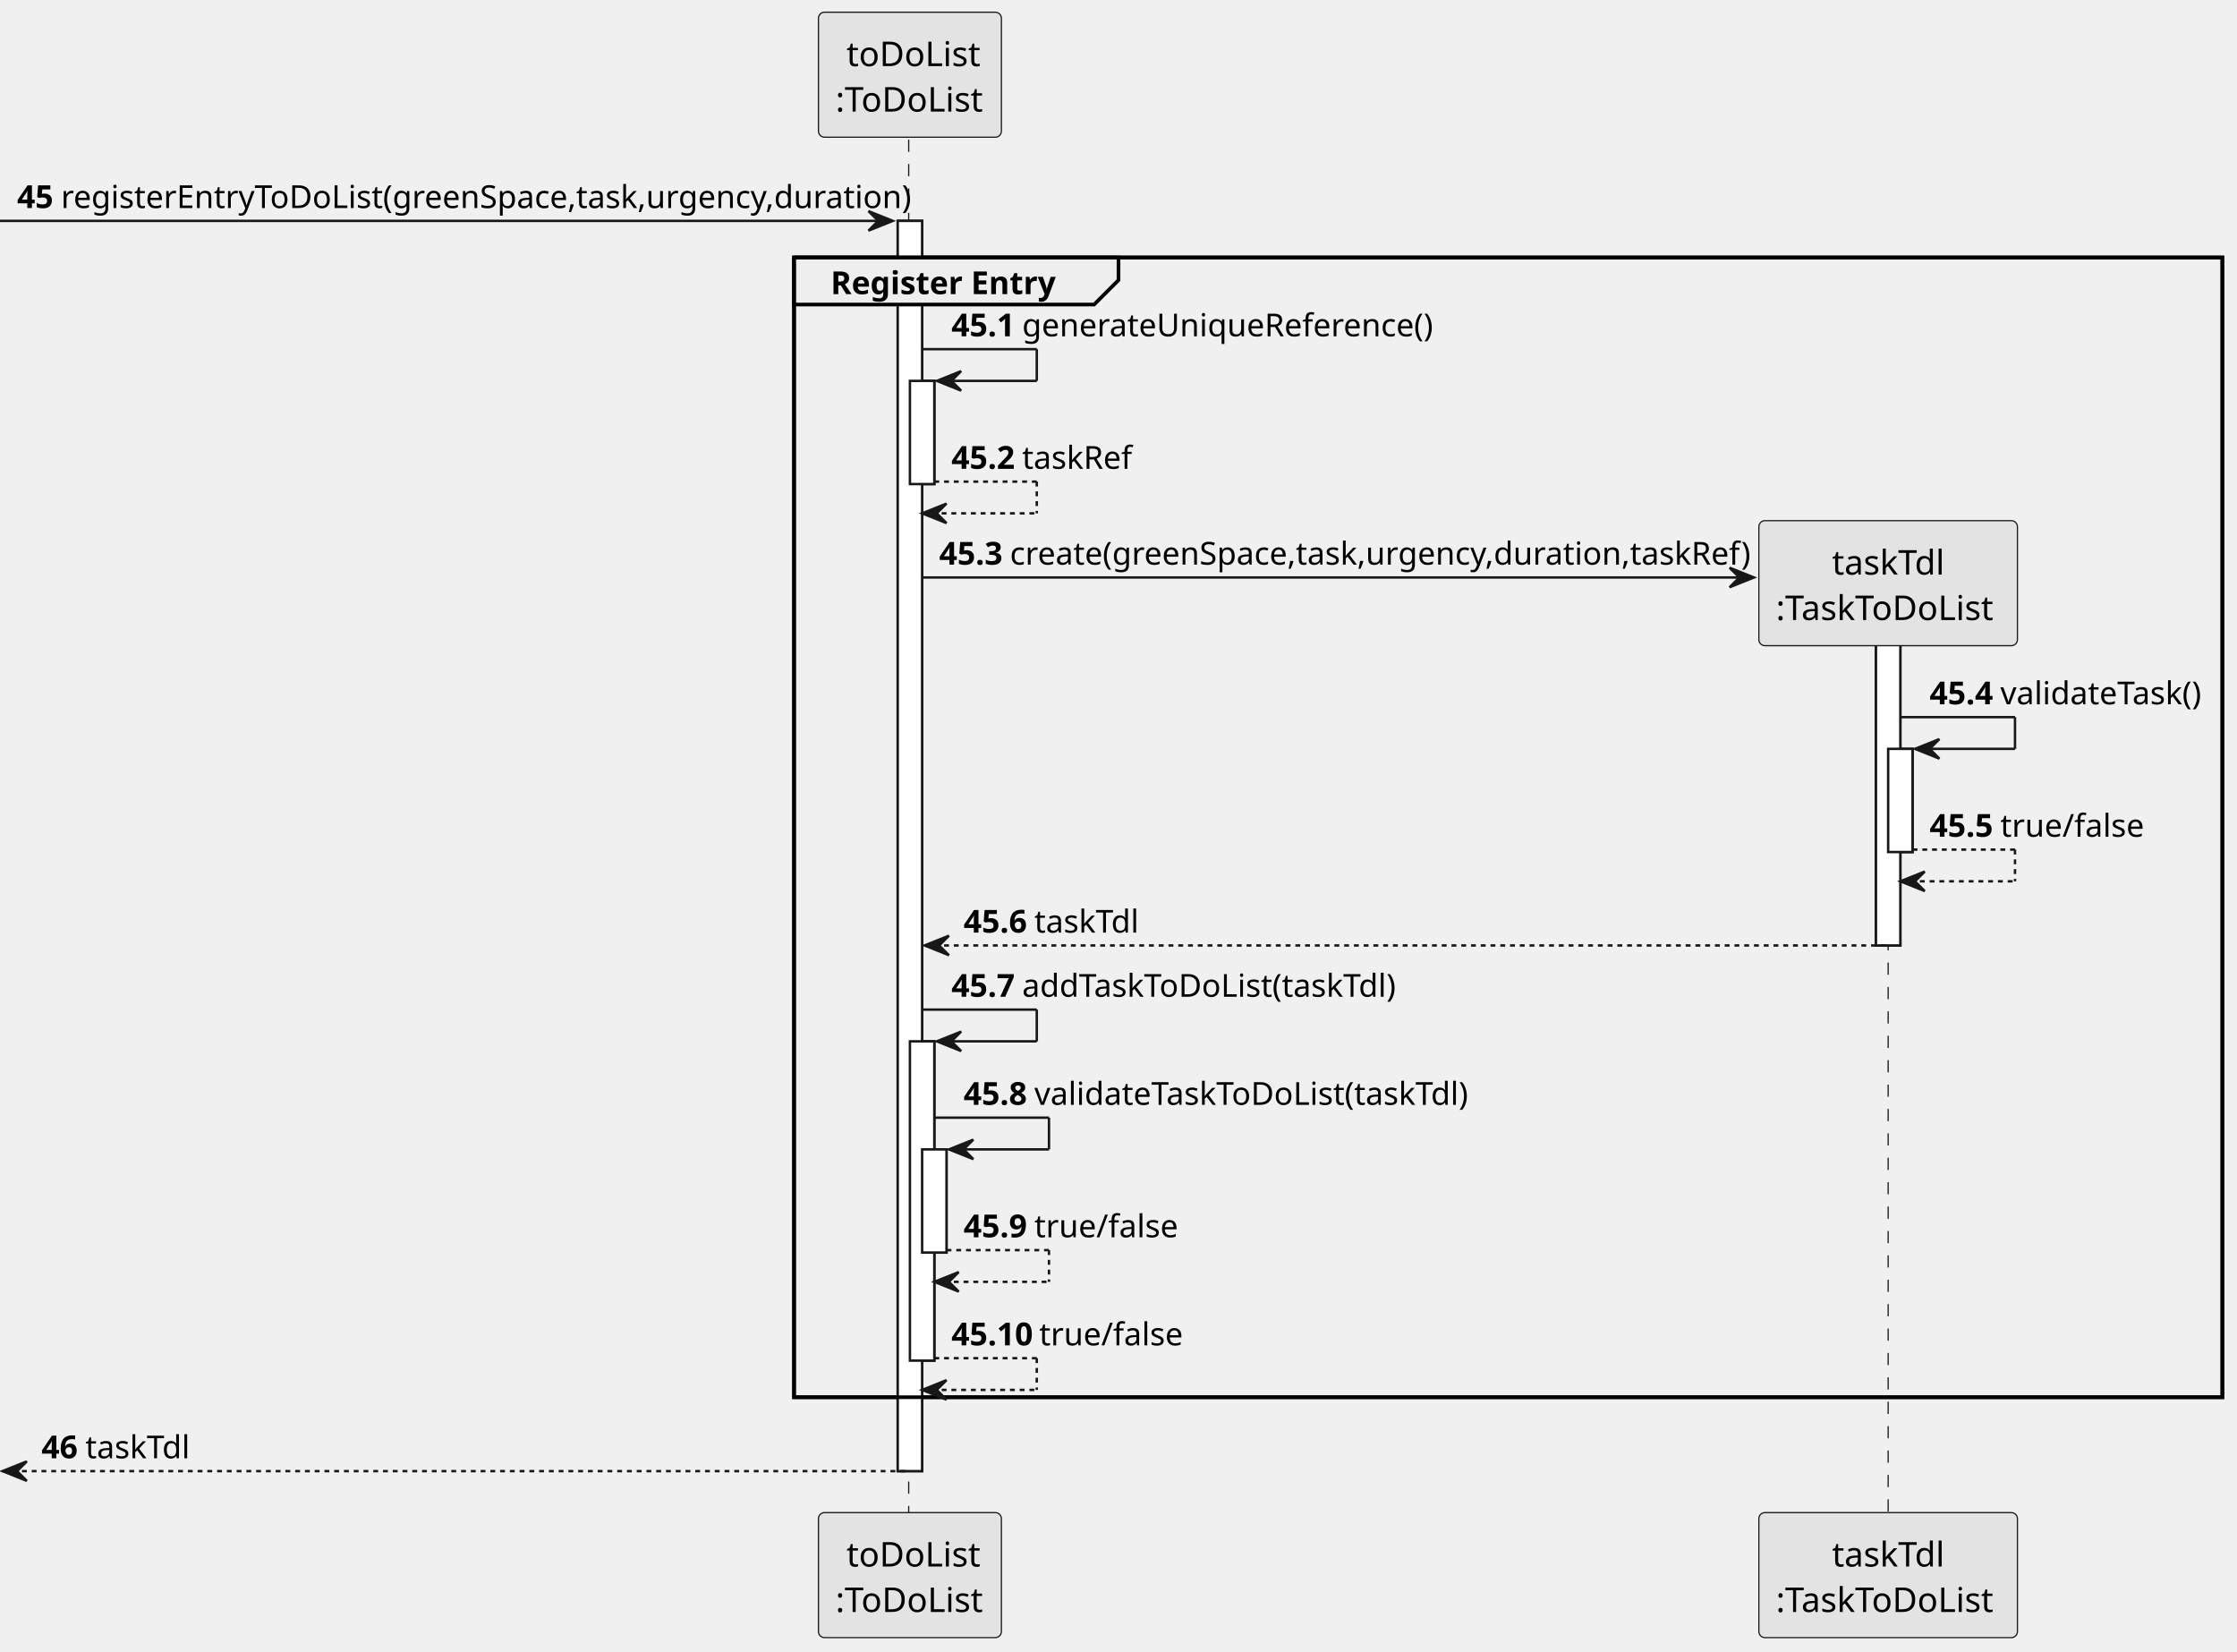
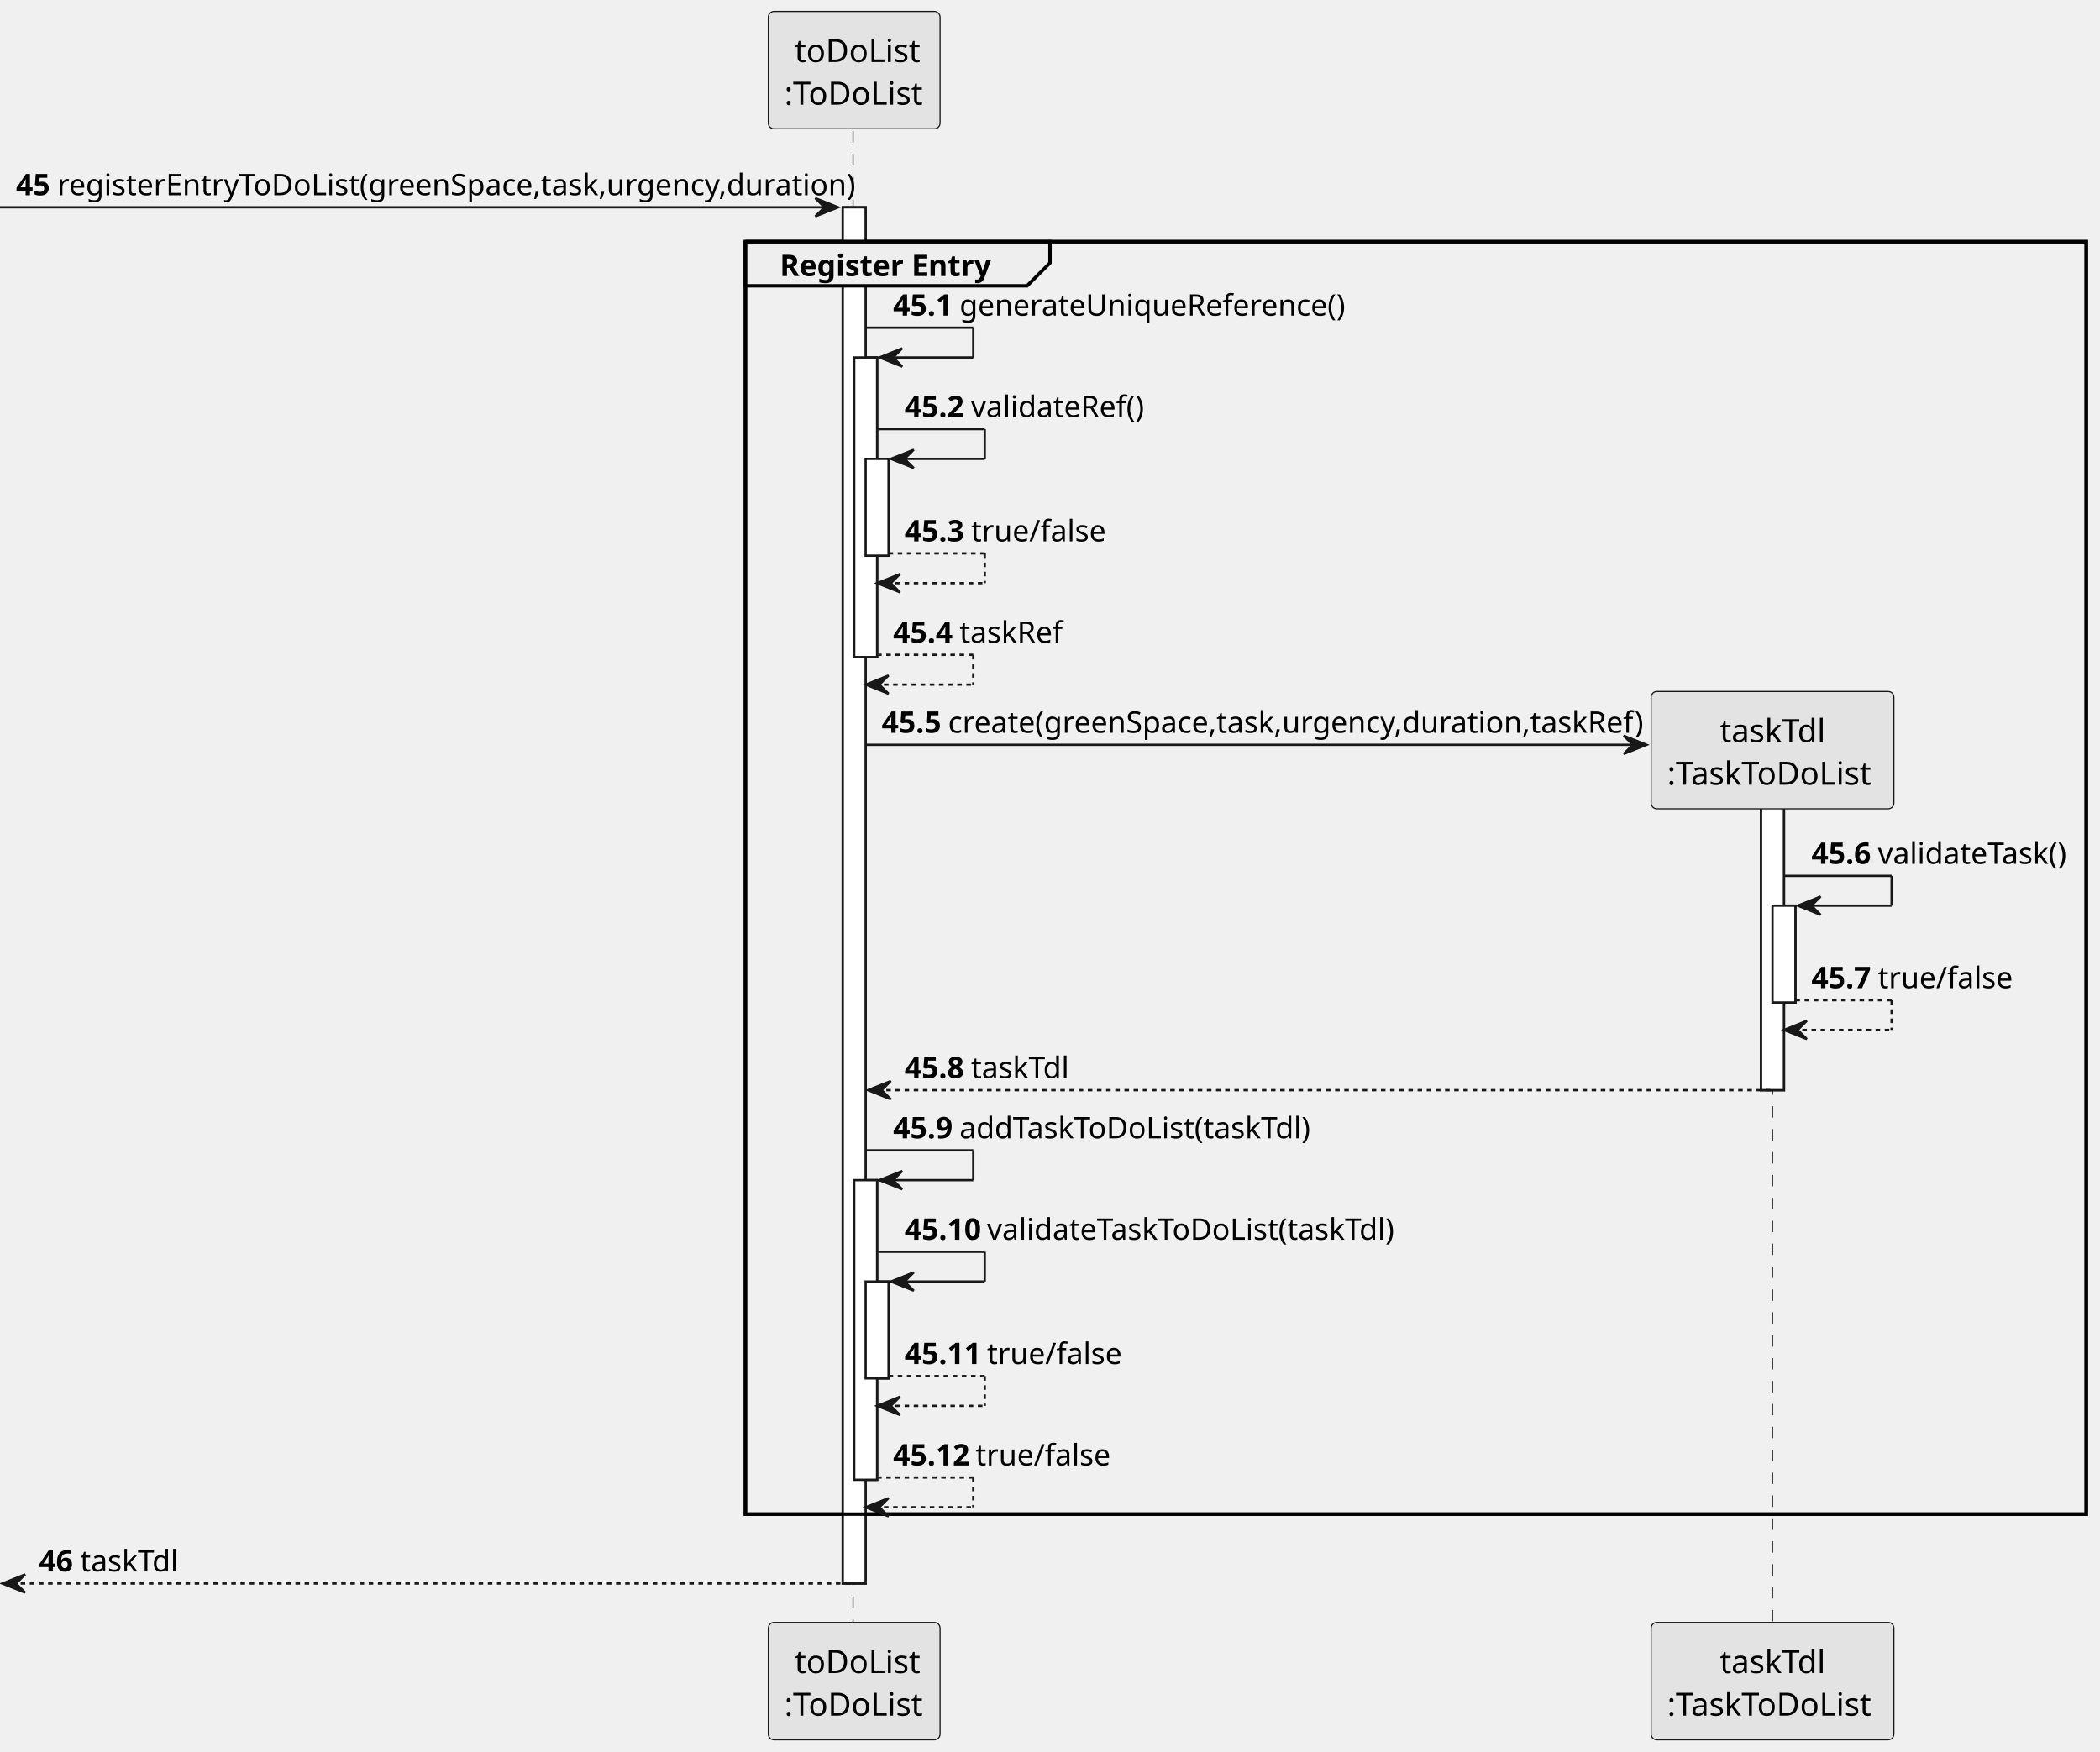
- <svg xmlns="http://www.w3.org/2000/svg" contentStyleType="text/css" height="677px" preserveAspectRatio="none" style="width:917px;height:677px;background:#FFFFFF;" version="1.1" viewBox="0 0 917 677" width="917px" zoomAndPan="magnify">
+ <svg xmlns="http://www.w3.org/2000/svg" contentStyleType="text/css" height="765px" preserveAspectRatio="none" style="width:917px;height:765px;background:#FFFFFF;" version="1.1" viewBox="0 0 917 765" width="917px" zoomAndPan="magnify">
  <defs />
  <g>
-     <rect fill="#FFFFFF" height="512.443" style="stroke:#181818;stroke-width:1.0;" width="10" x="368" y="90.533" />
-     <rect fill="#FFFFFF" height="42.291" style="stroke:#181818;stroke-width:1.0;" width="10" x="373" y="156.115" />
-     <rect fill="#FFFFFF" height="130.873" style="stroke:#181818;stroke-width:1.0;" width="10" x="373" y="426.812" />
-     <rect fill="#FFFFFF" height="42.291" style="stroke:#181818;stroke-width:1.0;" width="10" x="378" y="471.103" />
-     <rect fill="#FFFFFF" height="140.824" style="stroke:#181818;stroke-width:1.0;" width="10" x="769" y="246.697" />
-     <rect fill="#FFFFFF" height="42.291" style="stroke:#181818;stroke-width:1.0;" width="10" x="774" y="306.94" />
-     <rect fill="none" height="467.152" style="stroke:#000000;stroke-width:1.5;" width="585.5" x="325.5" y="105.533" />
-     <line style="stroke:#181818;stroke-width:0.5;stroke-dasharray:5.0,5.0;" x1="372.5" x2="372.5" y1="57.242" y2="620.977" />
-     <line style="stroke:#181818;stroke-width:0.5;stroke-dasharray:5.0,5.0;" x1="774" x2="774" y1="254.527" y2="620.977" />
+     <rect fill="#FFFFFF" height="601.025" style="stroke:#181818;stroke-width:1.0;" width="10" x="368" y="90.533" />
+     <rect fill="#FFFFFF" height="130.873" style="stroke:#181818;stroke-width:1.0;" width="10" x="373" y="156.115" />
+     <rect fill="#FFFFFF" height="42.291" style="stroke:#181818;stroke-width:1.0;" width="10" x="378" y="200.406" />
+     <rect fill="#FFFFFF" height="130.873" style="stroke:#181818;stroke-width:1.0;" width="10" x="373" y="515.394" />
+     <rect fill="#FFFFFF" height="42.291" style="stroke:#181818;stroke-width:1.0;" width="10" x="378" y="559.686" />
+     <rect fill="#FFFFFF" height="140.824" style="stroke:#181818;stroke-width:1.0;" width="10" x="769" y="335.279" />
+     <rect fill="#FFFFFF" height="42.291" style="stroke:#181818;stroke-width:1.0;" width="10" x="774" y="395.522" />
+     <rect fill="none" height="555.734" style="stroke:#000000;stroke-width:1.5;" width="585.5" x="325.5" y="105.533" />
+     <line style="stroke:#181818;stroke-width:0.5;stroke-dasharray:5.0,5.0;" x1="372.5" x2="372.5" y1="57.242" y2="709.559" />
+     <line style="stroke:#181818;stroke-width:0.5;stroke-dasharray:5.0,5.0;" x1="774" x2="774" y1="343.109" y2="709.559" />
    <rect fill="#E3E3E3" height="51.242" rx="2.5" ry="2.5" style="stroke:#181818;stroke-width:0.5;" width="75" x="335.5" y="5" />
    <text fill="#000000" font-family="sans-serif" font-size="14" lengthAdjust="spacing" textLength="52" x="347" y="27.107">toDoList</text>
    <text fill="#000000" font-family="sans-serif" font-size="14" lengthAdjust="spacing" textLength="61" x="342.5" y="45.728">:ToDoList</text>
-     <rect fill="#E3E3E3" height="51.242" rx="2.5" ry="2.5" style="stroke:#181818;stroke-width:0.5;" width="75" x="335.5" y="619.977" />
-     <text fill="#000000" font-family="sans-serif" font-size="14" lengthAdjust="spacing" textLength="52" x="347" y="642.084">toDoList</text>
-     <text fill="#000000" font-family="sans-serif" font-size="14" lengthAdjust="spacing" textLength="61" x="342.5" y="660.705">:ToDoList</text>
-     <rect fill="#E3E3E3" height="51.242" rx="2.5" ry="2.5" style="stroke:#181818;stroke-width:0.5;" width="106" x="721" y="619.977" />
-     <text fill="#000000" font-family="sans-serif" font-size="14" lengthAdjust="spacing" textLength="46" x="751" y="642.084">taskTdl</text>
-     <text fill="#000000" font-family="sans-serif" font-size="14" lengthAdjust="spacing" textLength="92" x="728" y="660.705">:TaskToDoList</text>
-     <rect fill="#FFFFFF" height="512.443" style="stroke:#181818;stroke-width:1.0;" width="10" x="368" y="90.533" />
-     <rect fill="#FFFFFF" height="42.291" style="stroke:#181818;stroke-width:1.0;" width="10" x="373" y="156.115" />
-     <rect fill="#FFFFFF" height="130.873" style="stroke:#181818;stroke-width:1.0;" width="10" x="373" y="426.812" />
-     <rect fill="#FFFFFF" height="42.291" style="stroke:#181818;stroke-width:1.0;" width="10" x="378" y="471.103" />
-     <rect fill="#FFFFFF" height="140.824" style="stroke:#181818;stroke-width:1.0;" width="10" x="769" y="246.697" />
-     <rect fill="#FFFFFF" height="42.291" style="stroke:#181818;stroke-width:1.0;" width="10" x="774" y="306.94" />
+     <rect fill="#E3E3E3" height="51.242" rx="2.5" ry="2.5" style="stroke:#181818;stroke-width:0.5;" width="75" x="335.5" y="708.559" />
+     <text fill="#000000" font-family="sans-serif" font-size="14" lengthAdjust="spacing" textLength="52" x="347" y="730.666">toDoList</text>
+     <text fill="#000000" font-family="sans-serif" font-size="14" lengthAdjust="spacing" textLength="61" x="342.5" y="749.287">:ToDoList</text>
+     <rect fill="#E3E3E3" height="51.242" rx="2.5" ry="2.5" style="stroke:#181818;stroke-width:0.5;" width="106" x="721" y="708.559" />
+     <text fill="#000000" font-family="sans-serif" font-size="14" lengthAdjust="spacing" textLength="46" x="751" y="730.666">taskTdl</text>
+     <text fill="#000000" font-family="sans-serif" font-size="14" lengthAdjust="spacing" textLength="92" x="728" y="749.287">:TaskToDoList</text>
+     <rect fill="#FFFFFF" height="601.025" style="stroke:#181818;stroke-width:1.0;" width="10" x="368" y="90.533" />
+     <rect fill="#FFFFFF" height="130.873" style="stroke:#181818;stroke-width:1.0;" width="10" x="373" y="156.115" />
+     <rect fill="#FFFFFF" height="42.291" style="stroke:#181818;stroke-width:1.0;" width="10" x="378" y="200.406" />
+     <rect fill="#FFFFFF" height="130.873" style="stroke:#181818;stroke-width:1.0;" width="10" x="373" y="515.394" />
+     <rect fill="#FFFFFF" height="42.291" style="stroke:#181818;stroke-width:1.0;" width="10" x="378" y="559.686" />
+     <rect fill="#FFFFFF" height="140.824" style="stroke:#181818;stroke-width:1.0;" width="10" x="769" y="335.279" />
+     <rect fill="#FFFFFF" height="42.291" style="stroke:#181818;stroke-width:1.0;" width="10" x="774" y="395.522" />
    <polygon fill="#181818" points="356,86.533,366,90.533,356,94.533,360,90.533" style="stroke:#181818;stroke-width:1.0;" />
    <line style="stroke:#181818;stroke-width:1.0;" x1="0" x2="362" y1="90.533" y2="90.533" />
    <text fill="#000000" font-family="sans-serif" font-size="13" font-weight="bold" lengthAdjust="spacing" textLength="14" x="7" y="85.27">45</text>
    <text fill="#000000" font-family="sans-serif" font-size="13" lengthAdjust="spacing" textLength="331" x="25" y="85.27">registerEntryToDoList(greenSpace,task,urgency,duration)</text>
    <path d="M325.5,105.533 L458.5,105.533 L458.5,114.824 L448.5,124.824 L325.5,124.824 L325.5,105.533 " fill="#EEEEEE" style="stroke:#000000;stroke-width:1.5;" />
-     <rect fill="none" height="467.152" style="stroke:#000000;stroke-width:1.5;" width="585.5" x="325.5" y="105.533" />
+     <rect fill="none" height="555.734" style="stroke:#000000;stroke-width:1.5;" width="585.5" x="325.5" y="105.533" />
    <text fill="#000000" font-family="sans-serif" font-size="13" font-weight="bold" lengthAdjust="spacing" textLength="88" x="340.5" y="120.561">Register Entry</text>
    <line style="stroke:#181818;stroke-width:1.0;" x1="378" x2="425" y1="143.115" y2="143.115" />
    <line style="stroke:#181818;stroke-width:1.0;" x1="425" x2="425" y1="143.115" y2="156.115" />
    <line style="stroke:#181818;stroke-width:1.0;" x1="384" x2="425" y1="156.115" y2="156.115" />
    <polygon fill="#181818" points="394,152.115,384,156.115,394,160.115,390,156.115" style="stroke:#181818;stroke-width:1.0;" />
    <text fill="#000000" font-family="sans-serif" font-size="13" font-weight="bold" lengthAdjust="spacing" textLength="25" x="390" y="137.852">45.1</text>
    <text fill="#000000" font-family="sans-serif" font-size="13" lengthAdjust="spacing" textLength="156" x="419" y="137.852">generateUniqueReference()</text>
-     <line style="stroke:#181818;stroke-width:1.0;stroke-dasharray:2.0,2.0;" x1="383" x2="425" y1="197.406" y2="197.406" />
-     <line style="stroke:#181818;stroke-width:1.0;stroke-dasharray:2.0,2.0;" x1="425" x2="425" y1="197.406" y2="210.406" />
-     <line style="stroke:#181818;stroke-width:1.0;stroke-dasharray:2.0,2.0;" x1="378" x2="425" y1="210.406" y2="210.406" />
-     <polygon fill="#181818" points="388,206.406,378,210.406,388,214.406,384,210.406" style="stroke:#181818;stroke-width:1.0;" />
-     <text fill="#000000" font-family="sans-serif" font-size="13" font-weight="bold" lengthAdjust="spacing" textLength="25" x="390" y="192.144">45.2</text>
-     <text fill="#000000" font-family="sans-serif" font-size="13" lengthAdjust="spacing" textLength="44" x="419" y="192.144">taskRef</text>
-     <polygon fill="#181818" points="709,232.697,719,236.697,709,240.697,713,236.697" style="stroke:#181818;stroke-width:1.0;" />
-     <line style="stroke:#181818;stroke-width:1.0;" x1="378" x2="715" y1="236.697" y2="236.697" />
-     <text fill="#000000" font-family="sans-serif" font-size="13" font-weight="bold" lengthAdjust="spacing" textLength="25" x="385" y="231.435">45.3</text>
-     <text fill="#000000" font-family="sans-serif" font-size="13" lengthAdjust="spacing" textLength="290" x="414" y="231.435">create(greenSpace,task,urgency,duration,taskRef)</text>
-     <rect fill="#E3E3E3" height="51.242" rx="2.5" ry="2.5" style="stroke:#181818;stroke-width:0.5;" width="106" x="721" y="213.406" />
-     <text fill="#000000" font-family="sans-serif" font-size="14" lengthAdjust="spacing" textLength="46" x="751" y="235.514">taskTdl</text>
-     <text fill="#000000" font-family="sans-serif" font-size="14" lengthAdjust="spacing" textLength="92" x="728" y="254.135">:TaskToDoList</text>
-     <line style="stroke:#181818;stroke-width:1.0;" x1="779" x2="826" y1="293.94" y2="293.94" />
-     <line style="stroke:#181818;stroke-width:1.0;" x1="826" x2="826" y1="293.94" y2="306.94" />
-     <line style="stroke:#181818;stroke-width:1.0;" x1="785" x2="826" y1="306.94" y2="306.94" />
-     <polygon fill="#181818" points="795,302.94,785,306.94,795,310.94,791,306.94" style="stroke:#181818;stroke-width:1.0;" />
-     <text fill="#000000" font-family="sans-serif" font-size="13" font-weight="bold" lengthAdjust="spacing" textLength="25" x="791" y="288.677">45.4</text>
-     <text fill="#000000" font-family="sans-serif" font-size="13" lengthAdjust="spacing" textLength="79" x="820" y="288.677">validateTask()</text>
-     <line style="stroke:#181818;stroke-width:1.0;stroke-dasharray:2.0,2.0;" x1="784" x2="826" y1="348.231" y2="348.231" />
-     <line style="stroke:#181818;stroke-width:1.0;stroke-dasharray:2.0,2.0;" x1="826" x2="826" y1="348.231" y2="361.231" />
-     <line style="stroke:#181818;stroke-width:1.0;stroke-dasharray:2.0,2.0;" x1="779" x2="826" y1="361.231" y2="361.231" />
-     <polygon fill="#181818" points="789,357.231,779,361.231,789,365.231,785,361.231" style="stroke:#181818;stroke-width:1.0;" />
-     <text fill="#000000" font-family="sans-serif" font-size="13" font-weight="bold" lengthAdjust="spacing" textLength="25" x="791" y="342.968">45.5</text>
-     <text fill="#000000" font-family="sans-serif" font-size="13" lengthAdjust="spacing" textLength="53" x="820" y="342.968">true/false</text>
-     <polygon fill="#181818" points="389,383.522,379,387.522,389,391.522,385,387.522" style="stroke:#181818;stroke-width:1.0;" />
-     <line style="stroke:#181818;stroke-width:1.0;stroke-dasharray:2.0,2.0;" x1="383" x2="773" y1="387.522" y2="387.522" />
-     <text fill="#000000" font-family="sans-serif" font-size="13" font-weight="bold" lengthAdjust="spacing" textLength="25" x="395" y="382.259">45.6</text>
-     <text fill="#000000" font-family="sans-serif" font-size="13" lengthAdjust="spacing" textLength="42" x="424" y="382.259">taskTdl</text>
-     <line style="stroke:#181818;stroke-width:1.0;" x1="378" x2="425" y1="413.812" y2="413.812" />
-     <line style="stroke:#181818;stroke-width:1.0;" x1="425" x2="425" y1="413.812" y2="426.812" />
-     <line style="stroke:#181818;stroke-width:1.0;" x1="384" x2="425" y1="426.812" y2="426.812" />
-     <polygon fill="#181818" points="394,422.812,384,426.812,394,430.812,390,426.812" style="stroke:#181818;stroke-width:1.0;" />
-     <text fill="#000000" font-family="sans-serif" font-size="13" font-weight="bold" lengthAdjust="spacing" textLength="25" x="390" y="408.55">45.7</text>
-     <text fill="#000000" font-family="sans-serif" font-size="13" lengthAdjust="spacing" textLength="150" x="419" y="408.55">addTaskToDoList(taskTdl)</text>
-     <line style="stroke:#181818;stroke-width:1.0;" x1="383" x2="430" y1="458.103" y2="458.103" />
-     <line style="stroke:#181818;stroke-width:1.0;" x1="430" x2="430" y1="458.103" y2="471.103" />
-     <line style="stroke:#181818;stroke-width:1.0;" x1="389" x2="430" y1="471.103" y2="471.103" />
-     <polygon fill="#181818" points="399,467.103,389,471.103,399,475.103,395,471.103" style="stroke:#181818;stroke-width:1.0;" />
-     <text fill="#000000" font-family="sans-serif" font-size="13" font-weight="bold" lengthAdjust="spacing" textLength="25" x="395" y="452.841">45.8</text>
-     <text fill="#000000" font-family="sans-serif" font-size="13" lengthAdjust="spacing" textLength="172" x="424" y="452.841">validateTaskToDoList(taskTdl)</text>
-     <line style="stroke:#181818;stroke-width:1.0;stroke-dasharray:2.0,2.0;" x1="388" x2="430" y1="512.394" y2="512.394" />
-     <line style="stroke:#181818;stroke-width:1.0;stroke-dasharray:2.0,2.0;" x1="430" x2="430" y1="512.394" y2="525.394" />
-     <line style="stroke:#181818;stroke-width:1.0;stroke-dasharray:2.0,2.0;" x1="383" x2="430" y1="525.394" y2="525.394" />
-     <polygon fill="#181818" points="393,521.394,383,525.394,393,529.394,389,525.394" style="stroke:#181818;stroke-width:1.0;" />
-     <text fill="#000000" font-family="sans-serif" font-size="13" font-weight="bold" lengthAdjust="spacing" textLength="25" x="395" y="507.132">45.9</text>
-     <text fill="#000000" font-family="sans-serif" font-size="13" lengthAdjust="spacing" textLength="53" x="424" y="507.132">true/false</text>
-     <line style="stroke:#181818;stroke-width:1.0;stroke-dasharray:2.0,2.0;" x1="383" x2="425" y1="556.686" y2="556.686" />
-     <line style="stroke:#181818;stroke-width:1.0;stroke-dasharray:2.0,2.0;" x1="425" x2="425" y1="556.686" y2="569.686" />
-     <line style="stroke:#181818;stroke-width:1.0;stroke-dasharray:2.0,2.0;" x1="378" x2="425" y1="569.686" y2="569.686" />
-     <polygon fill="#181818" points="388,565.686,378,569.686,388,573.686,384,569.686" style="stroke:#181818;stroke-width:1.0;" />
-     <text fill="#000000" font-family="sans-serif" font-size="13" font-weight="bold" lengthAdjust="spacing" textLength="32" x="390" y="551.423">45.10</text>
-     <text fill="#000000" font-family="sans-serif" font-size="13" lengthAdjust="spacing" textLength="53" x="426" y="551.423">true/false</text>
-     <polygon fill="#181818" points="11,598.977,1,602.977,11,606.977,7,602.977" style="stroke:#181818;stroke-width:1.0;" />
-     <line style="stroke:#181818;stroke-width:1.0;stroke-dasharray:2.0,2.0;" x1="5" x2="372" y1="602.977" y2="602.977" />
-     <text fill="#000000" font-family="sans-serif" font-size="13" font-weight="bold" lengthAdjust="spacing" textLength="14" x="17" y="597.714">46</text>
-     <text fill="#000000" font-family="sans-serif" font-size="13" lengthAdjust="spacing" textLength="42" x="35" y="597.714">taskTdl</text>
+     <line style="stroke:#181818;stroke-width:1.0;" x1="383" x2="430" y1="187.406" y2="187.406" />
+     <line style="stroke:#181818;stroke-width:1.0;" x1="430" x2="430" y1="187.406" y2="200.406" />
+     <line style="stroke:#181818;stroke-width:1.0;" x1="389" x2="430" y1="200.406" y2="200.406" />
+     <polygon fill="#181818" points="399,196.406,389,200.406,399,204.406,395,200.406" style="stroke:#181818;stroke-width:1.0;" />
+     <text fill="#000000" font-family="sans-serif" font-size="13" font-weight="bold" lengthAdjust="spacing" textLength="25" x="395" y="182.144">45.2</text>
+     <text fill="#000000" font-family="sans-serif" font-size="13" lengthAdjust="spacing" textLength="70" x="424" y="182.144">validateRef()</text>
+     <line style="stroke:#181818;stroke-width:1.0;stroke-dasharray:2.0,2.0;" x1="388" x2="430" y1="241.697" y2="241.697" />
+     <line style="stroke:#181818;stroke-width:1.0;stroke-dasharray:2.0,2.0;" x1="430" x2="430" y1="241.697" y2="254.697" />
+     <line style="stroke:#181818;stroke-width:1.0;stroke-dasharray:2.0,2.0;" x1="383" x2="430" y1="254.697" y2="254.697" />
+     <polygon fill="#181818" points="393,250.697,383,254.697,393,258.697,389,254.697" style="stroke:#181818;stroke-width:1.0;" />
+     <text fill="#000000" font-family="sans-serif" font-size="13" font-weight="bold" lengthAdjust="spacing" textLength="25" x="395" y="236.435">45.3</text>
+     <text fill="#000000" font-family="sans-serif" font-size="13" lengthAdjust="spacing" textLength="53" x="424" y="236.435">true/false</text>
+     <line style="stroke:#181818;stroke-width:1.0;stroke-dasharray:2.0,2.0;" x1="383" x2="425" y1="285.988" y2="285.988" />
+     <line style="stroke:#181818;stroke-width:1.0;stroke-dasharray:2.0,2.0;" x1="425" x2="425" y1="285.988" y2="298.988" />
+     <line style="stroke:#181818;stroke-width:1.0;stroke-dasharray:2.0,2.0;" x1="378" x2="425" y1="298.988" y2="298.988" />
+     <polygon fill="#181818" points="388,294.988,378,298.988,388,302.988,384,298.988" style="stroke:#181818;stroke-width:1.0;" />
+     <text fill="#000000" font-family="sans-serif" font-size="13" font-weight="bold" lengthAdjust="spacing" textLength="25" x="390" y="280.726">45.4</text>
+     <text fill="#000000" font-family="sans-serif" font-size="13" lengthAdjust="spacing" textLength="44" x="419" y="280.726">taskRef</text>
+     <polygon fill="#181818" points="709,321.279,719,325.279,709,329.279,713,325.279" style="stroke:#181818;stroke-width:1.0;" />
+     <line style="stroke:#181818;stroke-width:1.0;" x1="378" x2="715" y1="325.279" y2="325.279" />
+     <text fill="#000000" font-family="sans-serif" font-size="13" font-weight="bold" lengthAdjust="spacing" textLength="25" x="385" y="320.017">45.5</text>
+     <text fill="#000000" font-family="sans-serif" font-size="13" lengthAdjust="spacing" textLength="290" x="414" y="320.017">create(greenSpace,task,urgency,duration,taskRef)</text>
+     <rect fill="#E3E3E3" height="51.242" rx="2.5" ry="2.5" style="stroke:#181818;stroke-width:0.5;" width="106" x="721" y="301.988" />
+     <text fill="#000000" font-family="sans-serif" font-size="14" lengthAdjust="spacing" textLength="46" x="751" y="324.096">taskTdl</text>
+     <text fill="#000000" font-family="sans-serif" font-size="14" lengthAdjust="spacing" textLength="92" x="728" y="342.717">:TaskToDoList</text>
+     <line style="stroke:#181818;stroke-width:1.0;" x1="779" x2="826" y1="382.522" y2="382.522" />
+     <line style="stroke:#181818;stroke-width:1.0;" x1="826" x2="826" y1="382.522" y2="395.522" />
+     <line style="stroke:#181818;stroke-width:1.0;" x1="785" x2="826" y1="395.522" y2="395.522" />
+     <polygon fill="#181818" points="795,391.522,785,395.522,795,399.522,791,395.522" style="stroke:#181818;stroke-width:1.0;" />
+     <text fill="#000000" font-family="sans-serif" font-size="13" font-weight="bold" lengthAdjust="spacing" textLength="25" x="791" y="377.259">45.6</text>
+     <text fill="#000000" font-family="sans-serif" font-size="13" lengthAdjust="spacing" textLength="79" x="820" y="377.259">validateTask()</text>
+     <line style="stroke:#181818;stroke-width:1.0;stroke-dasharray:2.0,2.0;" x1="784" x2="826" y1="436.812" y2="436.812" />
+     <line style="stroke:#181818;stroke-width:1.0;stroke-dasharray:2.0,2.0;" x1="826" x2="826" y1="436.812" y2="449.812" />
+     <line style="stroke:#181818;stroke-width:1.0;stroke-dasharray:2.0,2.0;" x1="779" x2="826" y1="449.812" y2="449.812" />
+     <polygon fill="#181818" points="789,445.812,779,449.812,789,453.812,785,449.812" style="stroke:#181818;stroke-width:1.0;" />
+     <text fill="#000000" font-family="sans-serif" font-size="13" font-weight="bold" lengthAdjust="spacing" textLength="25" x="791" y="431.55">45.7</text>
+     <text fill="#000000" font-family="sans-serif" font-size="13" lengthAdjust="spacing" textLength="53" x="820" y="431.55">true/false</text>
+     <polygon fill="#181818" points="389,472.103,379,476.103,389,480.103,385,476.103" style="stroke:#181818;stroke-width:1.0;" />
+     <line style="stroke:#181818;stroke-width:1.0;stroke-dasharray:2.0,2.0;" x1="383" x2="773" y1="476.103" y2="476.103" />
+     <text fill="#000000" font-family="sans-serif" font-size="13" font-weight="bold" lengthAdjust="spacing" textLength="25" x="395" y="470.841">45.8</text>
+     <text fill="#000000" font-family="sans-serif" font-size="13" lengthAdjust="spacing" textLength="42" x="424" y="470.841">taskTdl</text>
+     <line style="stroke:#181818;stroke-width:1.0;" x1="378" x2="425" y1="502.394" y2="502.394" />
+     <line style="stroke:#181818;stroke-width:1.0;" x1="425" x2="425" y1="502.394" y2="515.394" />
+     <line style="stroke:#181818;stroke-width:1.0;" x1="384" x2="425" y1="515.394" y2="515.394" />
+     <polygon fill="#181818" points="394,511.394,384,515.394,394,519.394,390,515.394" style="stroke:#181818;stroke-width:1.0;" />
+     <text fill="#000000" font-family="sans-serif" font-size="13" font-weight="bold" lengthAdjust="spacing" textLength="25" x="390" y="497.132">45.9</text>
+     <text fill="#000000" font-family="sans-serif" font-size="13" lengthAdjust="spacing" textLength="150" x="419" y="497.132">addTaskToDoList(taskTdl)</text>
+     <line style="stroke:#181818;stroke-width:1.0;" x1="383" x2="430" y1="546.686" y2="546.686" />
+     <line style="stroke:#181818;stroke-width:1.0;" x1="430" x2="430" y1="546.686" y2="559.686" />
+     <line style="stroke:#181818;stroke-width:1.0;" x1="389" x2="430" y1="559.686" y2="559.686" />
+     <polygon fill="#181818" points="399,555.686,389,559.686,399,563.686,395,559.686" style="stroke:#181818;stroke-width:1.0;" />
+     <text fill="#000000" font-family="sans-serif" font-size="13" font-weight="bold" lengthAdjust="spacing" textLength="32" x="395" y="541.423">45.10</text>
+     <text fill="#000000" font-family="sans-serif" font-size="13" lengthAdjust="spacing" textLength="172" x="431" y="541.423">validateTaskToDoList(taskTdl)</text>
+     <line style="stroke:#181818;stroke-width:1.0;stroke-dasharray:2.0,2.0;" x1="388" x2="430" y1="600.977" y2="600.977" />
+     <line style="stroke:#181818;stroke-width:1.0;stroke-dasharray:2.0,2.0;" x1="430" x2="430" y1="600.977" y2="613.977" />
+     <line style="stroke:#181818;stroke-width:1.0;stroke-dasharray:2.0,2.0;" x1="383" x2="430" y1="613.977" y2="613.977" />
+     <polygon fill="#181818" points="393,609.977,383,613.977,393,617.977,389,613.977" style="stroke:#181818;stroke-width:1.0;" />
+     <text fill="#000000" font-family="sans-serif" font-size="13" font-weight="bold" lengthAdjust="spacing" textLength="32" x="395" y="595.714">45.11</text>
+     <text fill="#000000" font-family="sans-serif" font-size="13" lengthAdjust="spacing" textLength="53" x="431" y="595.714">true/false</text>
+     <line style="stroke:#181818;stroke-width:1.0;stroke-dasharray:2.0,2.0;" x1="383" x2="425" y1="645.268" y2="645.268" />
+     <line style="stroke:#181818;stroke-width:1.0;stroke-dasharray:2.0,2.0;" x1="425" x2="425" y1="645.268" y2="658.268" />
+     <line style="stroke:#181818;stroke-width:1.0;stroke-dasharray:2.0,2.0;" x1="378" x2="425" y1="658.268" y2="658.268" />
+     <polygon fill="#181818" points="388,654.268,378,658.268,388,662.268,384,658.268" style="stroke:#181818;stroke-width:1.0;" />
+     <text fill="#000000" font-family="sans-serif" font-size="13" font-weight="bold" lengthAdjust="spacing" textLength="32" x="390" y="640.005">45.12</text>
+     <text fill="#000000" font-family="sans-serif" font-size="13" lengthAdjust="spacing" textLength="53" x="426" y="640.005">true/false</text>
+     <polygon fill="#181818" points="11,687.559,1,691.559,11,695.559,7,691.559" style="stroke:#181818;stroke-width:1.0;" />
+     <line style="stroke:#181818;stroke-width:1.0;stroke-dasharray:2.0,2.0;" x1="5" x2="372" y1="691.559" y2="691.559" />
+     <text fill="#000000" font-family="sans-serif" font-size="13" font-weight="bold" lengthAdjust="spacing" textLength="14" x="17" y="686.296">46</text>
+     <text fill="#000000" font-family="sans-serif" font-size="13" lengthAdjust="spacing" textLength="42" x="35" y="686.296">taskTdl</text>
  </g>
</svg>
